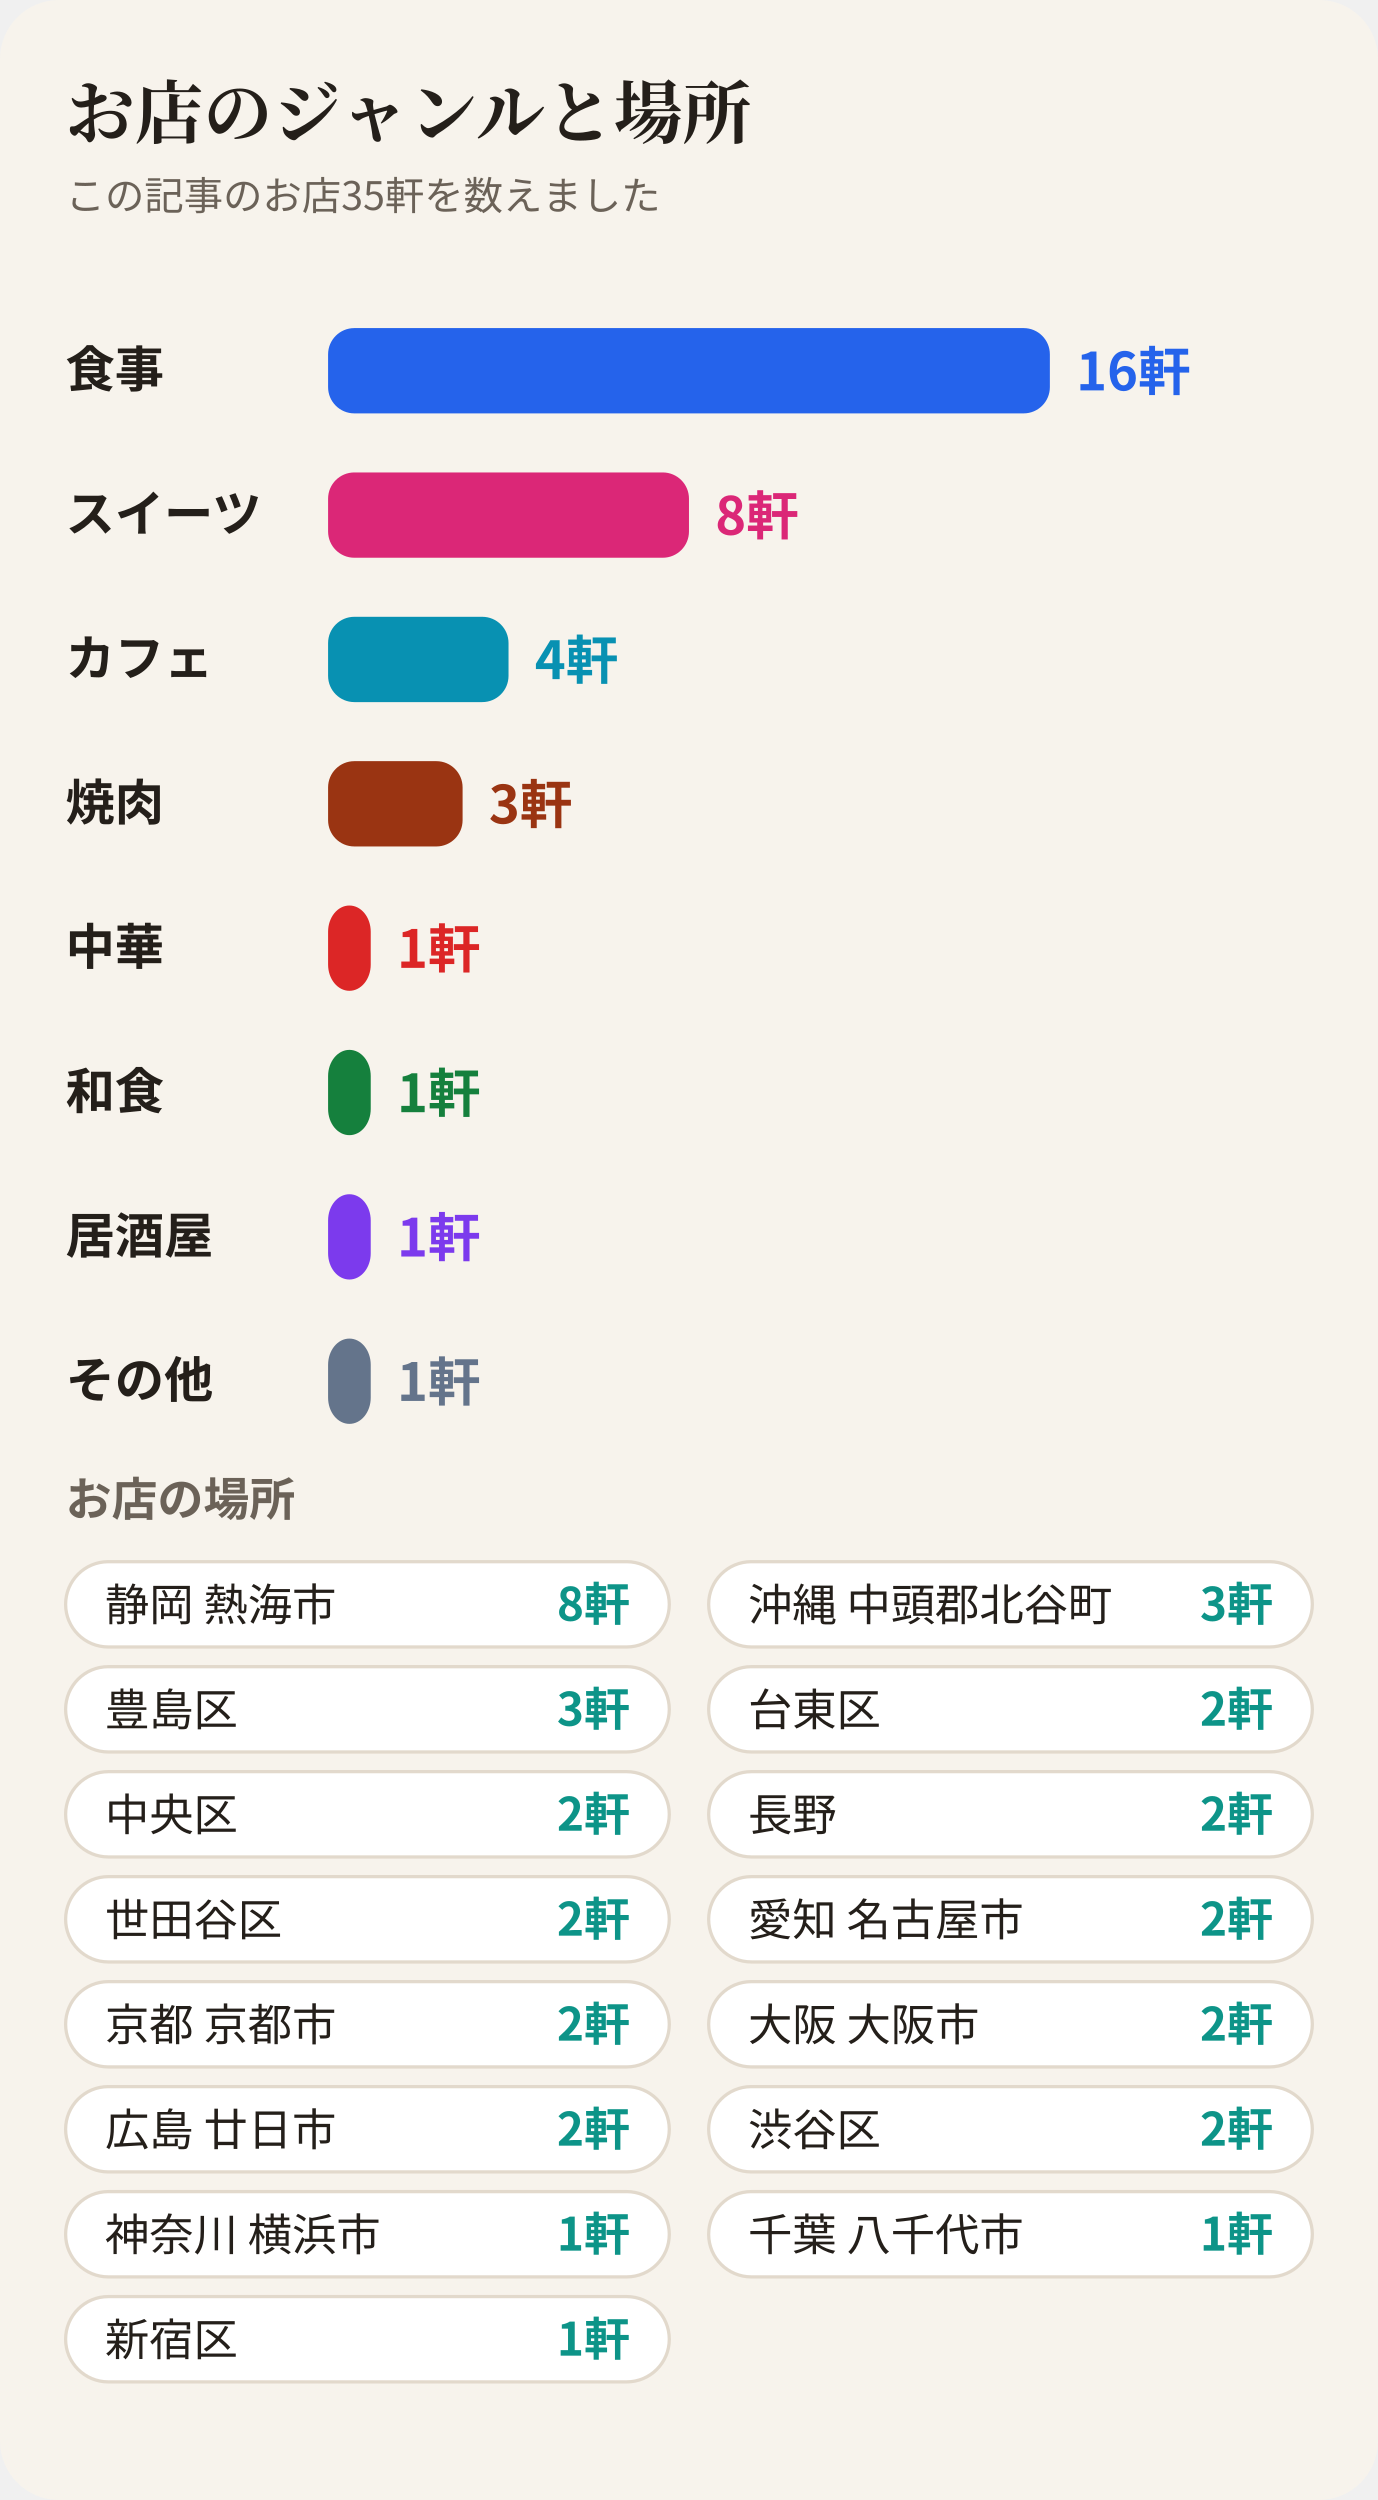
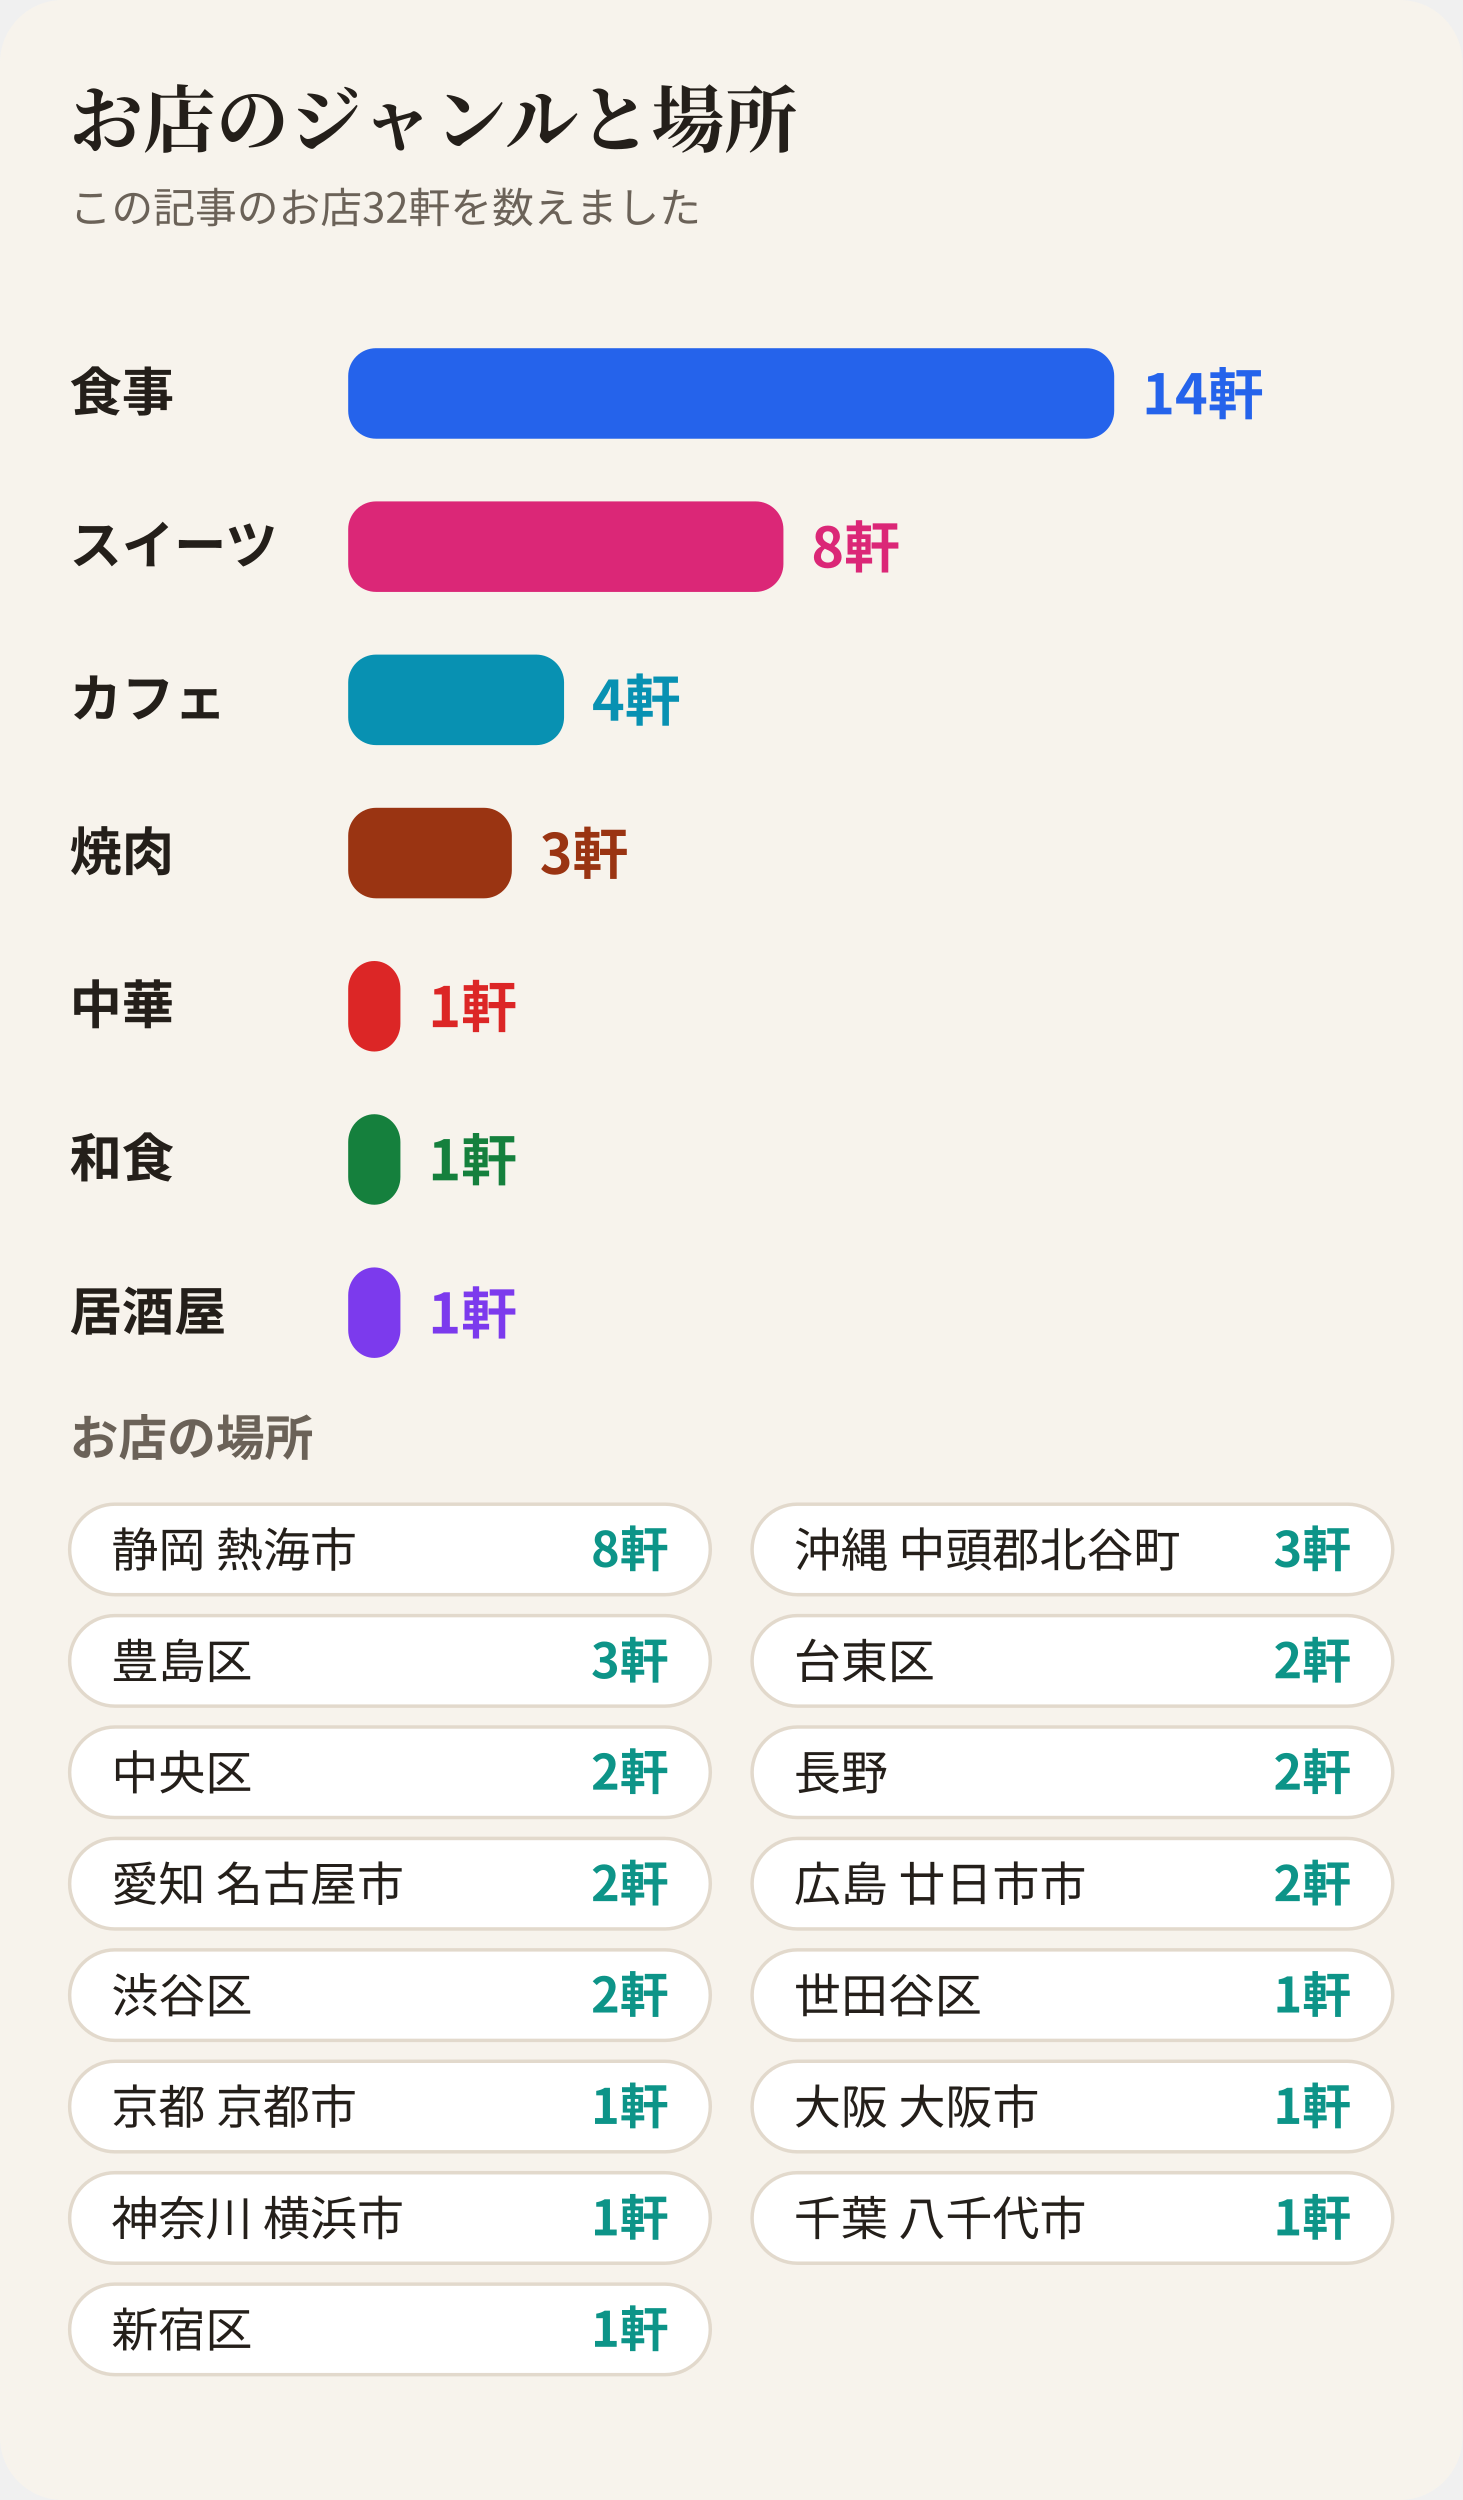
- <svg xmlns="http://www.w3.org/2000/svg" viewBox="0 0 420 762" width="420" height="762" font-family="'Hiragino Sans','Noto Sans CJK JP','Noto Sans JP',sans-serif">
-   <rect width="420" height="762" rx="18" fill="#F7F3EC" />
+ <svg xmlns="http://www.w3.org/2000/svg" viewBox="0 0 420 718" width="420" height="718" font-family="'Hiragino Sans','Noto Sans CJK JP','Noto Sans JP',sans-serif">
+   <rect width="420" height="718" rx="18" fill="#F7F3EC" />
  <text x="20" y="42" font-size="21" font-weight="800" fill="#241F1A" font-family="'Hiragino Mincho ProN','Noto Serif CJK JP','Noto Serif JP',serif">お店のジャンルと場所</text>
-   <text x="20" y="64" font-size="12" fill="#6B6258">この記事のお店35軒を数えました</text>
+   <text x="20" y="64" font-size="12" fill="#6B6258">この記事のお店32軒を数えました</text>
  <text x="20" y="118" font-size="15" font-weight="700" fill="#241F1A">食事</text>
  <rect x="100" y="100" width="220" height="26" rx="8" fill="#2563eb" />
-   <text x="328" y="119" font-size="16" font-weight="800" fill="#2563eb">16軒</text>
+   <text x="328" y="119" font-size="16" font-weight="800" fill="#2563eb">14軒</text>
  <text x="20" y="162" font-size="15" font-weight="700" fill="#241F1A">スイーツ</text>
-   <rect x="100" y="144" width="110" height="26" rx="8" fill="#db2777" />
-   <text x="218" y="163" font-size="16" font-weight="800" fill="#db2777">8軒</text>
+   <rect x="100" y="144" width="125" height="26" rx="8" fill="#db2777" />
+   <text x="233" y="163" font-size="16" font-weight="800" fill="#db2777">8軒</text>
  <text x="20" y="206" font-size="15" font-weight="700" fill="#241F1A">カフェ</text>
-   <rect x="100" y="188" width="55" height="26" rx="8" fill="#0891b2" />
-   <text x="163" y="207" font-size="16" font-weight="800" fill="#0891b2">4軒</text>
+   <rect x="100" y="188" width="62" height="26" rx="8" fill="#0891b2" />
+   <text x="170" y="207" font-size="16" font-weight="800" fill="#0891b2">4軒</text>
  <text x="20" y="250" font-size="15" font-weight="700" fill="#241F1A">焼肉</text>
-   <rect x="100" y="232" width="41" height="26" rx="8" fill="#9a3412" />
-   <text x="149" y="251" font-size="16" font-weight="800" fill="#9a3412">3軒</text>
+   <rect x="100" y="232" width="47" height="26" rx="8" fill="#9a3412" />
+   <text x="155" y="251" font-size="16" font-weight="800" fill="#9a3412">3軒</text>
  <text x="20" y="294" font-size="15" font-weight="700" fill="#241F1A">中華</text>
-   <rect x="100" y="276" width="13" height="26" rx="8" fill="#dc2626" />
-   <text x="121" y="295" font-size="16" font-weight="800" fill="#dc2626">1軒</text>
+   <rect x="100" y="276" width="15" height="26" rx="8" fill="#dc2626" />
+   <text x="123" y="295" font-size="16" font-weight="800" fill="#dc2626">1軒</text>
  <text x="20" y="338" font-size="15" font-weight="700" fill="#241F1A">和食</text>
-   <rect x="100" y="320" width="13" height="26" rx="8" fill="#15803d" />
-   <text x="121" y="339" font-size="16" font-weight="800" fill="#15803d">1軒</text>
+   <rect x="100" y="320" width="15" height="26" rx="8" fill="#15803d" />
+   <text x="123" y="339" font-size="16" font-weight="800" fill="#15803d">1軒</text>
  <text x="20" y="382" font-size="15" font-weight="700" fill="#241F1A">居酒屋</text>
-   <rect x="100" y="364" width="13" height="26" rx="8" fill="#7c3aed" />
-   <text x="121" y="383" font-size="16" font-weight="800" fill="#7c3aed">1軒</text>
-   <text x="20" y="426" font-size="15" font-weight="700" fill="#241F1A">その他</text>
-   <rect x="100" y="408" width="13" height="26" rx="8" fill="#64748b" />
-   <text x="121" y="427" font-size="16" font-weight="800" fill="#64748b">1軒</text>
-   <text x="20" y="462" font-size="14" font-weight="700" fill="#6B6258">お店の場所</text>
-   <rect x="20" y="476" width="184" height="26" rx="13" fill="#fff" stroke="#E2D9CC" />
-   <text x="32" y="494" font-size="13.5" fill="#241F1A">静岡 熱海市</text>
-   <text x="192" y="494" font-size="14" font-weight="800" text-anchor="end" fill="#0d9488">8軒</text>
-   <rect x="216" y="476" width="184" height="26" rx="13" fill="#fff" stroke="#E2D9CC" />
-   <text x="228" y="494" font-size="13.5" fill="#241F1A">沖縄 中頭郡北谷町</text>
-   <text x="388" y="494" font-size="14" font-weight="800" text-anchor="end" fill="#0d9488">3軒</text>
-   <rect x="20" y="508" width="184" height="26" rx="13" fill="#fff" stroke="#E2D9CC" />
-   <text x="32" y="526" font-size="13.5" fill="#241F1A">豊島区</text>
-   <text x="192" y="526" font-size="14" font-weight="800" text-anchor="end" fill="#0d9488">3軒</text>
-   <rect x="216" y="508" width="184" height="26" rx="13" fill="#fff" stroke="#E2D9CC" />
-   <text x="228" y="526" font-size="13.5" fill="#241F1A">台東区</text>
-   <text x="388" y="526" font-size="14" font-weight="800" text-anchor="end" fill="#0d9488">2軒</text>
-   <rect x="20" y="540" width="184" height="26" rx="13" fill="#fff" stroke="#E2D9CC" />
-   <text x="32" y="558" font-size="13.5" fill="#241F1A">中央区</text>
-   <text x="192" y="558" font-size="14" font-weight="800" text-anchor="end" fill="#0d9488">2軒</text>
-   <rect x="216" y="540" width="184" height="26" rx="13" fill="#fff" stroke="#E2D9CC" />
-   <text x="228" y="558" font-size="13.5" fill="#241F1A">長野</text>
-   <text x="388" y="558" font-size="14" font-weight="800" text-anchor="end" fill="#0d9488">2軒</text>
-   <rect x="20" y="572" width="184" height="26" rx="13" fill="#fff" stroke="#E2D9CC" />
-   <text x="32" y="590" font-size="13.5" fill="#241F1A">世田谷区</text>
-   <text x="192" y="590" font-size="14" font-weight="800" text-anchor="end" fill="#0d9488">2軒</text>
-   <rect x="216" y="572" width="184" height="26" rx="13" fill="#fff" stroke="#E2D9CC" />
-   <text x="228" y="590" font-size="13.5" fill="#241F1A">愛知 名古屋市</text>
-   <text x="388" y="590" font-size="14" font-weight="800" text-anchor="end" fill="#0d9488">2軒</text>
-   <rect x="20" y="604" width="184" height="26" rx="13" fill="#fff" stroke="#E2D9CC" />
-   <text x="32" y="622" font-size="13.5" fill="#241F1A">京都 京都市</text>
-   <text x="192" y="622" font-size="14" font-weight="800" text-anchor="end" fill="#0d9488">2軒</text>
-   <rect x="216" y="604" width="184" height="26" rx="13" fill="#fff" stroke="#E2D9CC" />
-   <text x="228" y="622" font-size="13.5" fill="#241F1A">大阪 大阪市</text>
-   <text x="388" y="622" font-size="14" font-weight="800" text-anchor="end" fill="#0d9488">2軒</text>
-   <rect x="20" y="636" width="184" height="26" rx="13" fill="#fff" stroke="#E2D9CC" />
-   <text x="32" y="654" font-size="13.5" fill="#241F1A">広島 廿日市</text>
-   <text x="192" y="654" font-size="14" font-weight="800" text-anchor="end" fill="#0d9488">2軒</text>
-   <rect x="216" y="636" width="184" height="26" rx="13" fill="#fff" stroke="#E2D9CC" />
-   <text x="228" y="654" font-size="13.5" fill="#241F1A">渋谷区</text>
-   <text x="388" y="654" font-size="14" font-weight="800" text-anchor="end" fill="#0d9488">2軒</text>
-   <rect x="20" y="668" width="184" height="26" rx="13" fill="#fff" stroke="#E2D9CC" />
-   <text x="32" y="686" font-size="13.5" fill="#241F1A">神奈川 横浜市</text>
-   <text x="192" y="686" font-size="14" font-weight="800" text-anchor="end" fill="#0d9488">1軒</text>
-   <rect x="216" y="668" width="184" height="26" rx="13" fill="#fff" stroke="#E2D9CC" />
-   <text x="228" y="686" font-size="13.5" fill="#241F1A">千葉 八千代市</text>
-   <text x="388" y="686" font-size="14" font-weight="800" text-anchor="end" fill="#0d9488">1軒</text>
-   <rect x="20" y="700" width="184" height="26" rx="13" fill="#fff" stroke="#E2D9CC" />
-   <text x="32" y="718" font-size="13.5" fill="#241F1A">新宿区</text>
-   <text x="192" y="718" font-size="14" font-weight="800" text-anchor="end" fill="#0d9488">1軒</text>
+   <rect x="100" y="364" width="15" height="26" rx="8" fill="#7c3aed" />
+   <text x="123" y="383" font-size="16" font-weight="800" fill="#7c3aed">1軒</text>
+   <text x="20" y="418" font-size="14" font-weight="700" fill="#6B6258">お店の場所</text>
+   <rect x="20" y="432" width="184" height="26" rx="13" fill="#fff" stroke="#E2D9CC" />
+   <text x="32" y="450" font-size="13.5" fill="#241F1A">静岡 熱海市</text>
+   <text x="192" y="450" font-size="14" font-weight="800" text-anchor="end" fill="#0d9488">8軒</text>
+   <rect x="216" y="432" width="184" height="26" rx="13" fill="#fff" stroke="#E2D9CC" />
+   <text x="228" y="450" font-size="13.5" fill="#241F1A">沖縄 中頭郡北谷町</text>
+   <text x="388" y="450" font-size="14" font-weight="800" text-anchor="end" fill="#0d9488">3軒</text>
+   <rect x="20" y="464" width="184" height="26" rx="13" fill="#fff" stroke="#E2D9CC" />
+   <text x="32" y="482" font-size="13.5" fill="#241F1A">豊島区</text>
+   <text x="192" y="482" font-size="14" font-weight="800" text-anchor="end" fill="#0d9488">3軒</text>
+   <rect x="216" y="464" width="184" height="26" rx="13" fill="#fff" stroke="#E2D9CC" />
+   <text x="228" y="482" font-size="13.5" fill="#241F1A">台東区</text>
+   <text x="388" y="482" font-size="14" font-weight="800" text-anchor="end" fill="#0d9488">2軒</text>
+   <rect x="20" y="496" width="184" height="26" rx="13" fill="#fff" stroke="#E2D9CC" />
+   <text x="32" y="514" font-size="13.5" fill="#241F1A">中央区</text>
+   <text x="192" y="514" font-size="14" font-weight="800" text-anchor="end" fill="#0d9488">2軒</text>
+   <rect x="216" y="496" width="184" height="26" rx="13" fill="#fff" stroke="#E2D9CC" />
+   <text x="228" y="514" font-size="13.5" fill="#241F1A">長野</text>
+   <text x="388" y="514" font-size="14" font-weight="800" text-anchor="end" fill="#0d9488">2軒</text>
+   <rect x="20" y="528" width="184" height="26" rx="13" fill="#fff" stroke="#E2D9CC" />
+   <text x="32" y="546" font-size="13.5" fill="#241F1A">愛知 名古屋市</text>
+   <text x="192" y="546" font-size="14" font-weight="800" text-anchor="end" fill="#0d9488">2軒</text>
+   <rect x="216" y="528" width="184" height="26" rx="13" fill="#fff" stroke="#E2D9CC" />
+   <text x="228" y="546" font-size="13.5" fill="#241F1A">広島 廿日市市</text>
+   <text x="388" y="546" font-size="14" font-weight="800" text-anchor="end" fill="#0d9488">2軒</text>
+   <rect x="20" y="560" width="184" height="26" rx="13" fill="#fff" stroke="#E2D9CC" />
+   <text x="32" y="578" font-size="13.5" fill="#241F1A">渋谷区</text>
+   <text x="192" y="578" font-size="14" font-weight="800" text-anchor="end" fill="#0d9488">2軒</text>
+   <rect x="216" y="560" width="184" height="26" rx="13" fill="#fff" stroke="#E2D9CC" />
+   <text x="228" y="578" font-size="13.5" fill="#241F1A">世田谷区</text>
+   <text x="388" y="578" font-size="14" font-weight="800" text-anchor="end" fill="#0d9488">1軒</text>
+   <rect x="20" y="592" width="184" height="26" rx="13" fill="#fff" stroke="#E2D9CC" />
+   <text x="32" y="610" font-size="13.5" fill="#241F1A">京都 京都市</text>
+   <text x="192" y="610" font-size="14" font-weight="800" text-anchor="end" fill="#0d9488">1軒</text>
+   <rect x="216" y="592" width="184" height="26" rx="13" fill="#fff" stroke="#E2D9CC" />
+   <text x="228" y="610" font-size="13.5" fill="#241F1A">大阪 大阪市</text>
+   <text x="388" y="610" font-size="14" font-weight="800" text-anchor="end" fill="#0d9488">1軒</text>
+   <rect x="20" y="624" width="184" height="26" rx="13" fill="#fff" stroke="#E2D9CC" />
+   <text x="32" y="642" font-size="13.5" fill="#241F1A">神奈川 横浜市</text>
+   <text x="192" y="642" font-size="14" font-weight="800" text-anchor="end" fill="#0d9488">1軒</text>
+   <rect x="216" y="624" width="184" height="26" rx="13" fill="#fff" stroke="#E2D9CC" />
+   <text x="228" y="642" font-size="13.5" fill="#241F1A">千葉 八千代市</text>
+   <text x="388" y="642" font-size="14" font-weight="800" text-anchor="end" fill="#0d9488">1軒</text>
+   <rect x="20" y="656" width="184" height="26" rx="13" fill="#fff" stroke="#E2D9CC" />
+   <text x="32" y="674" font-size="13.5" fill="#241F1A">新宿区</text>
+   <text x="192" y="674" font-size="14" font-weight="800" text-anchor="end" fill="#0d9488">1軒</text>
</svg>
